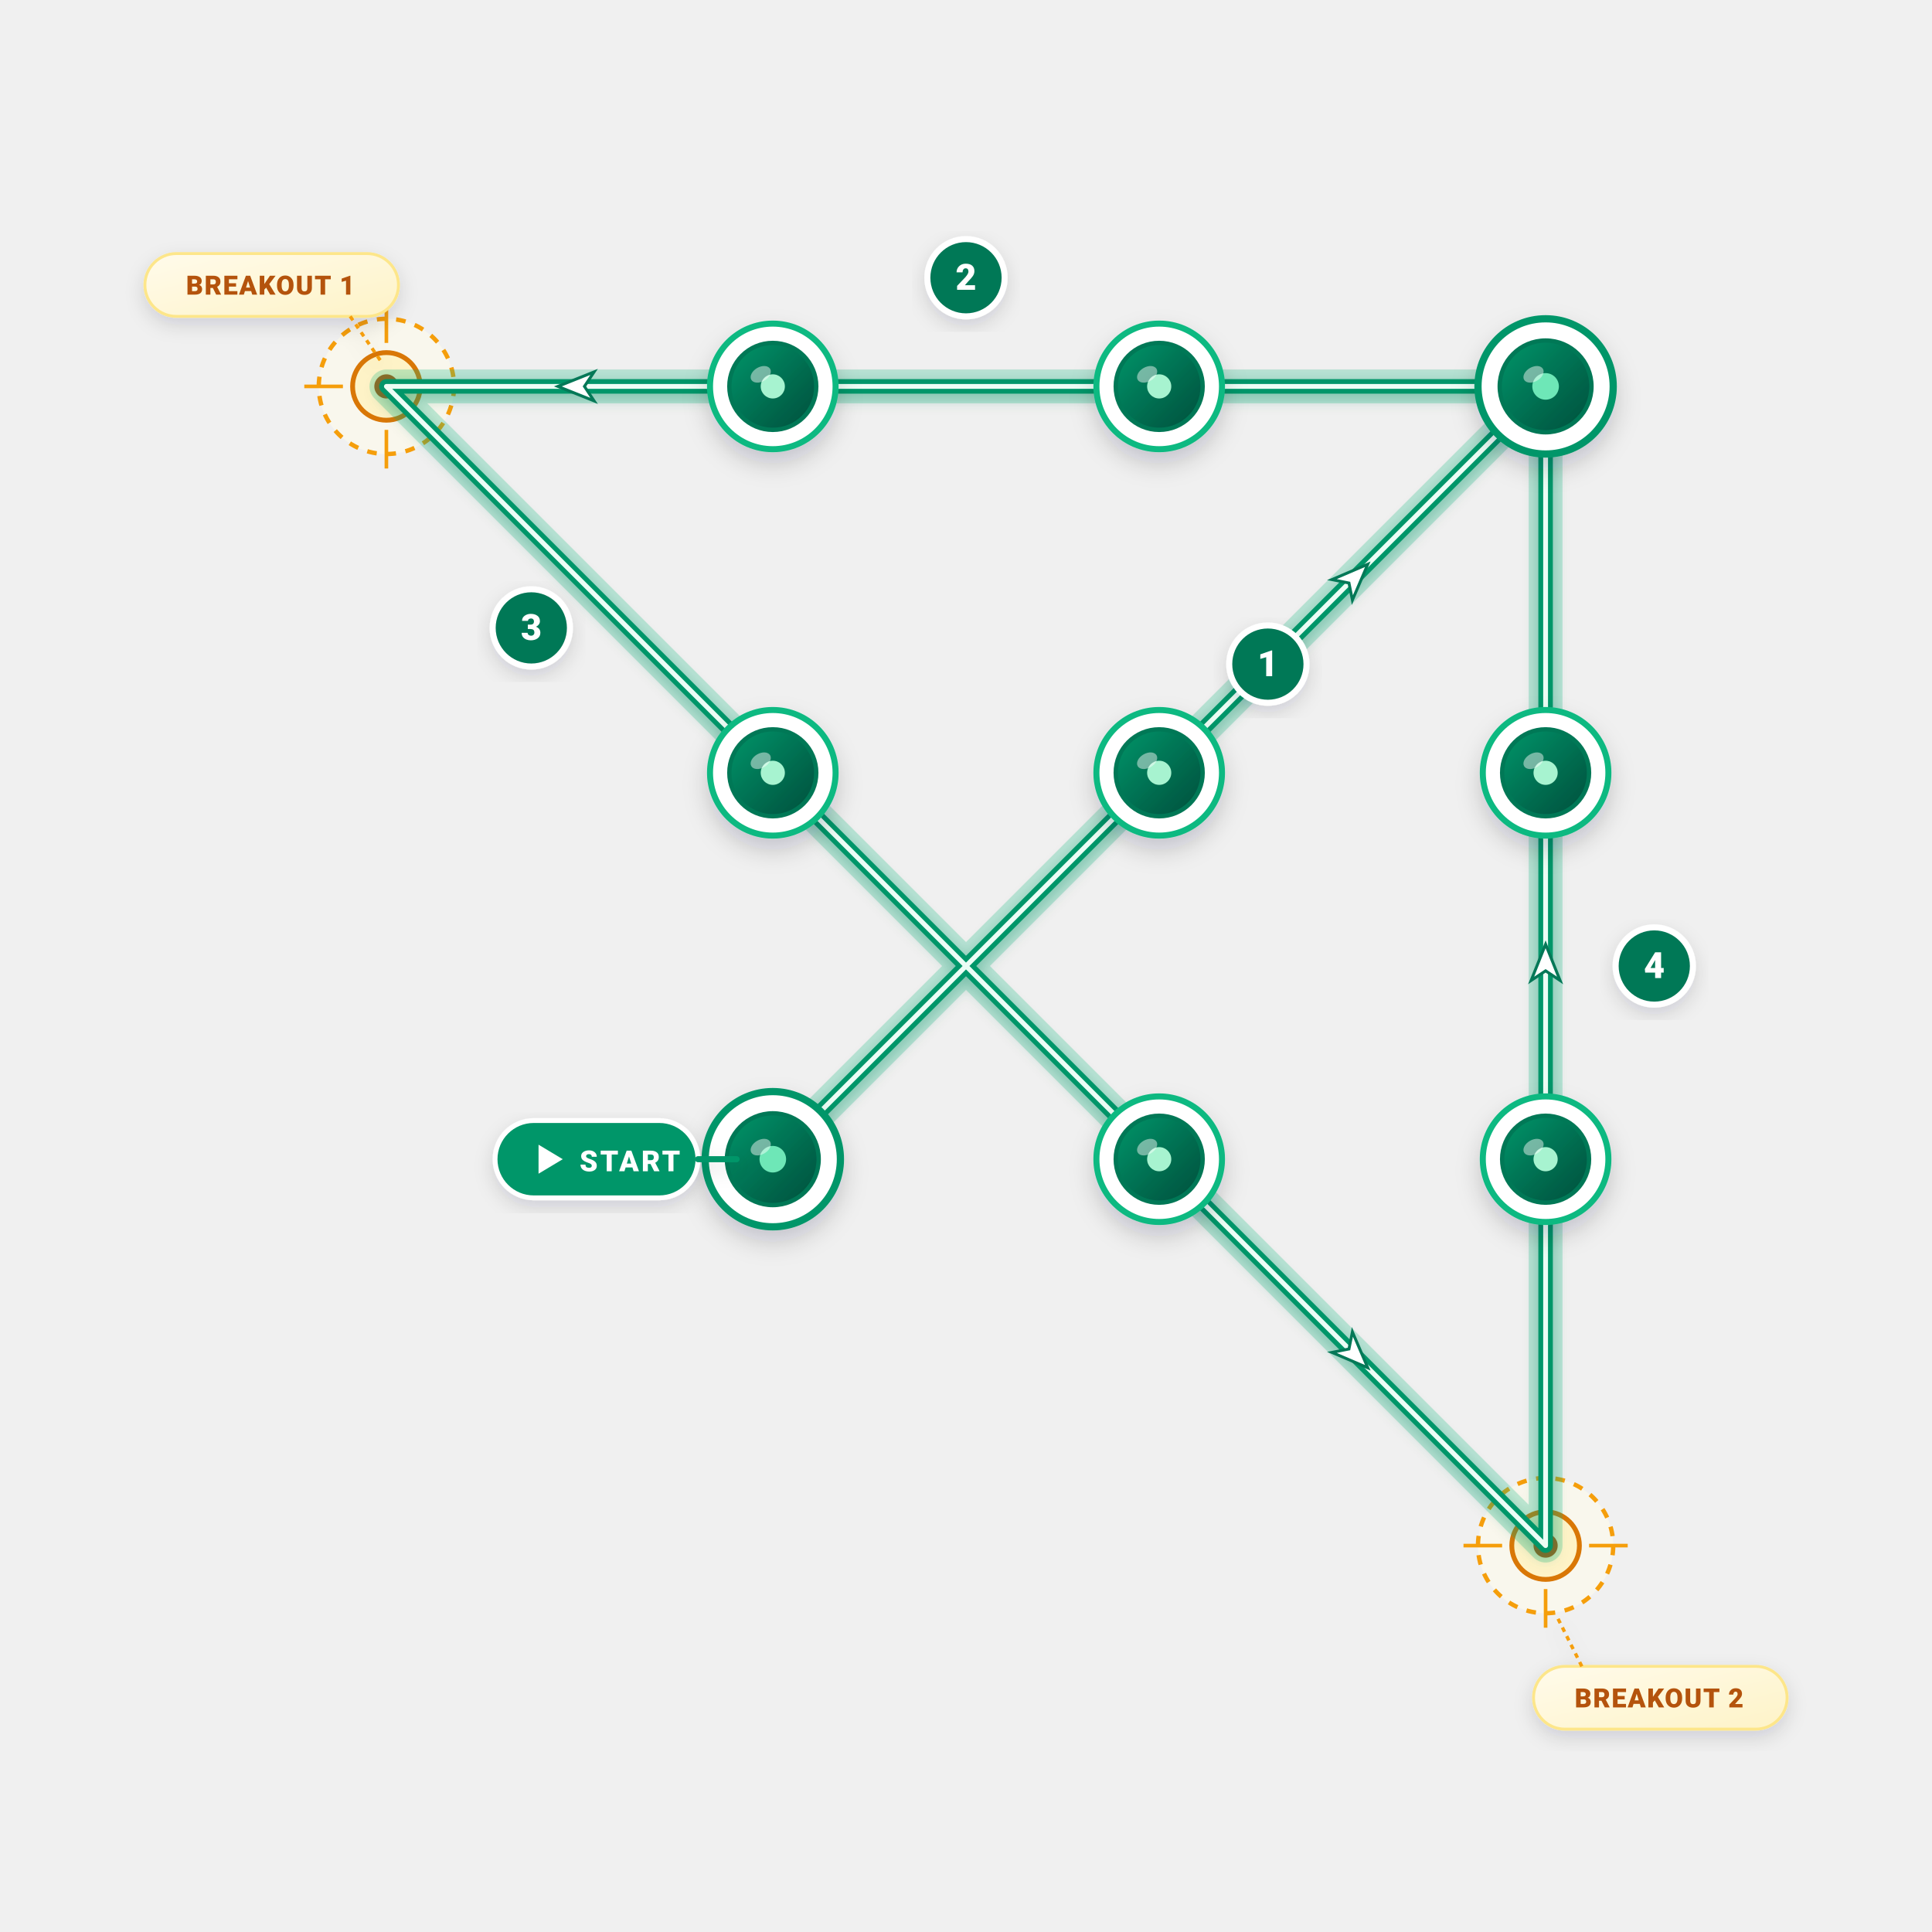
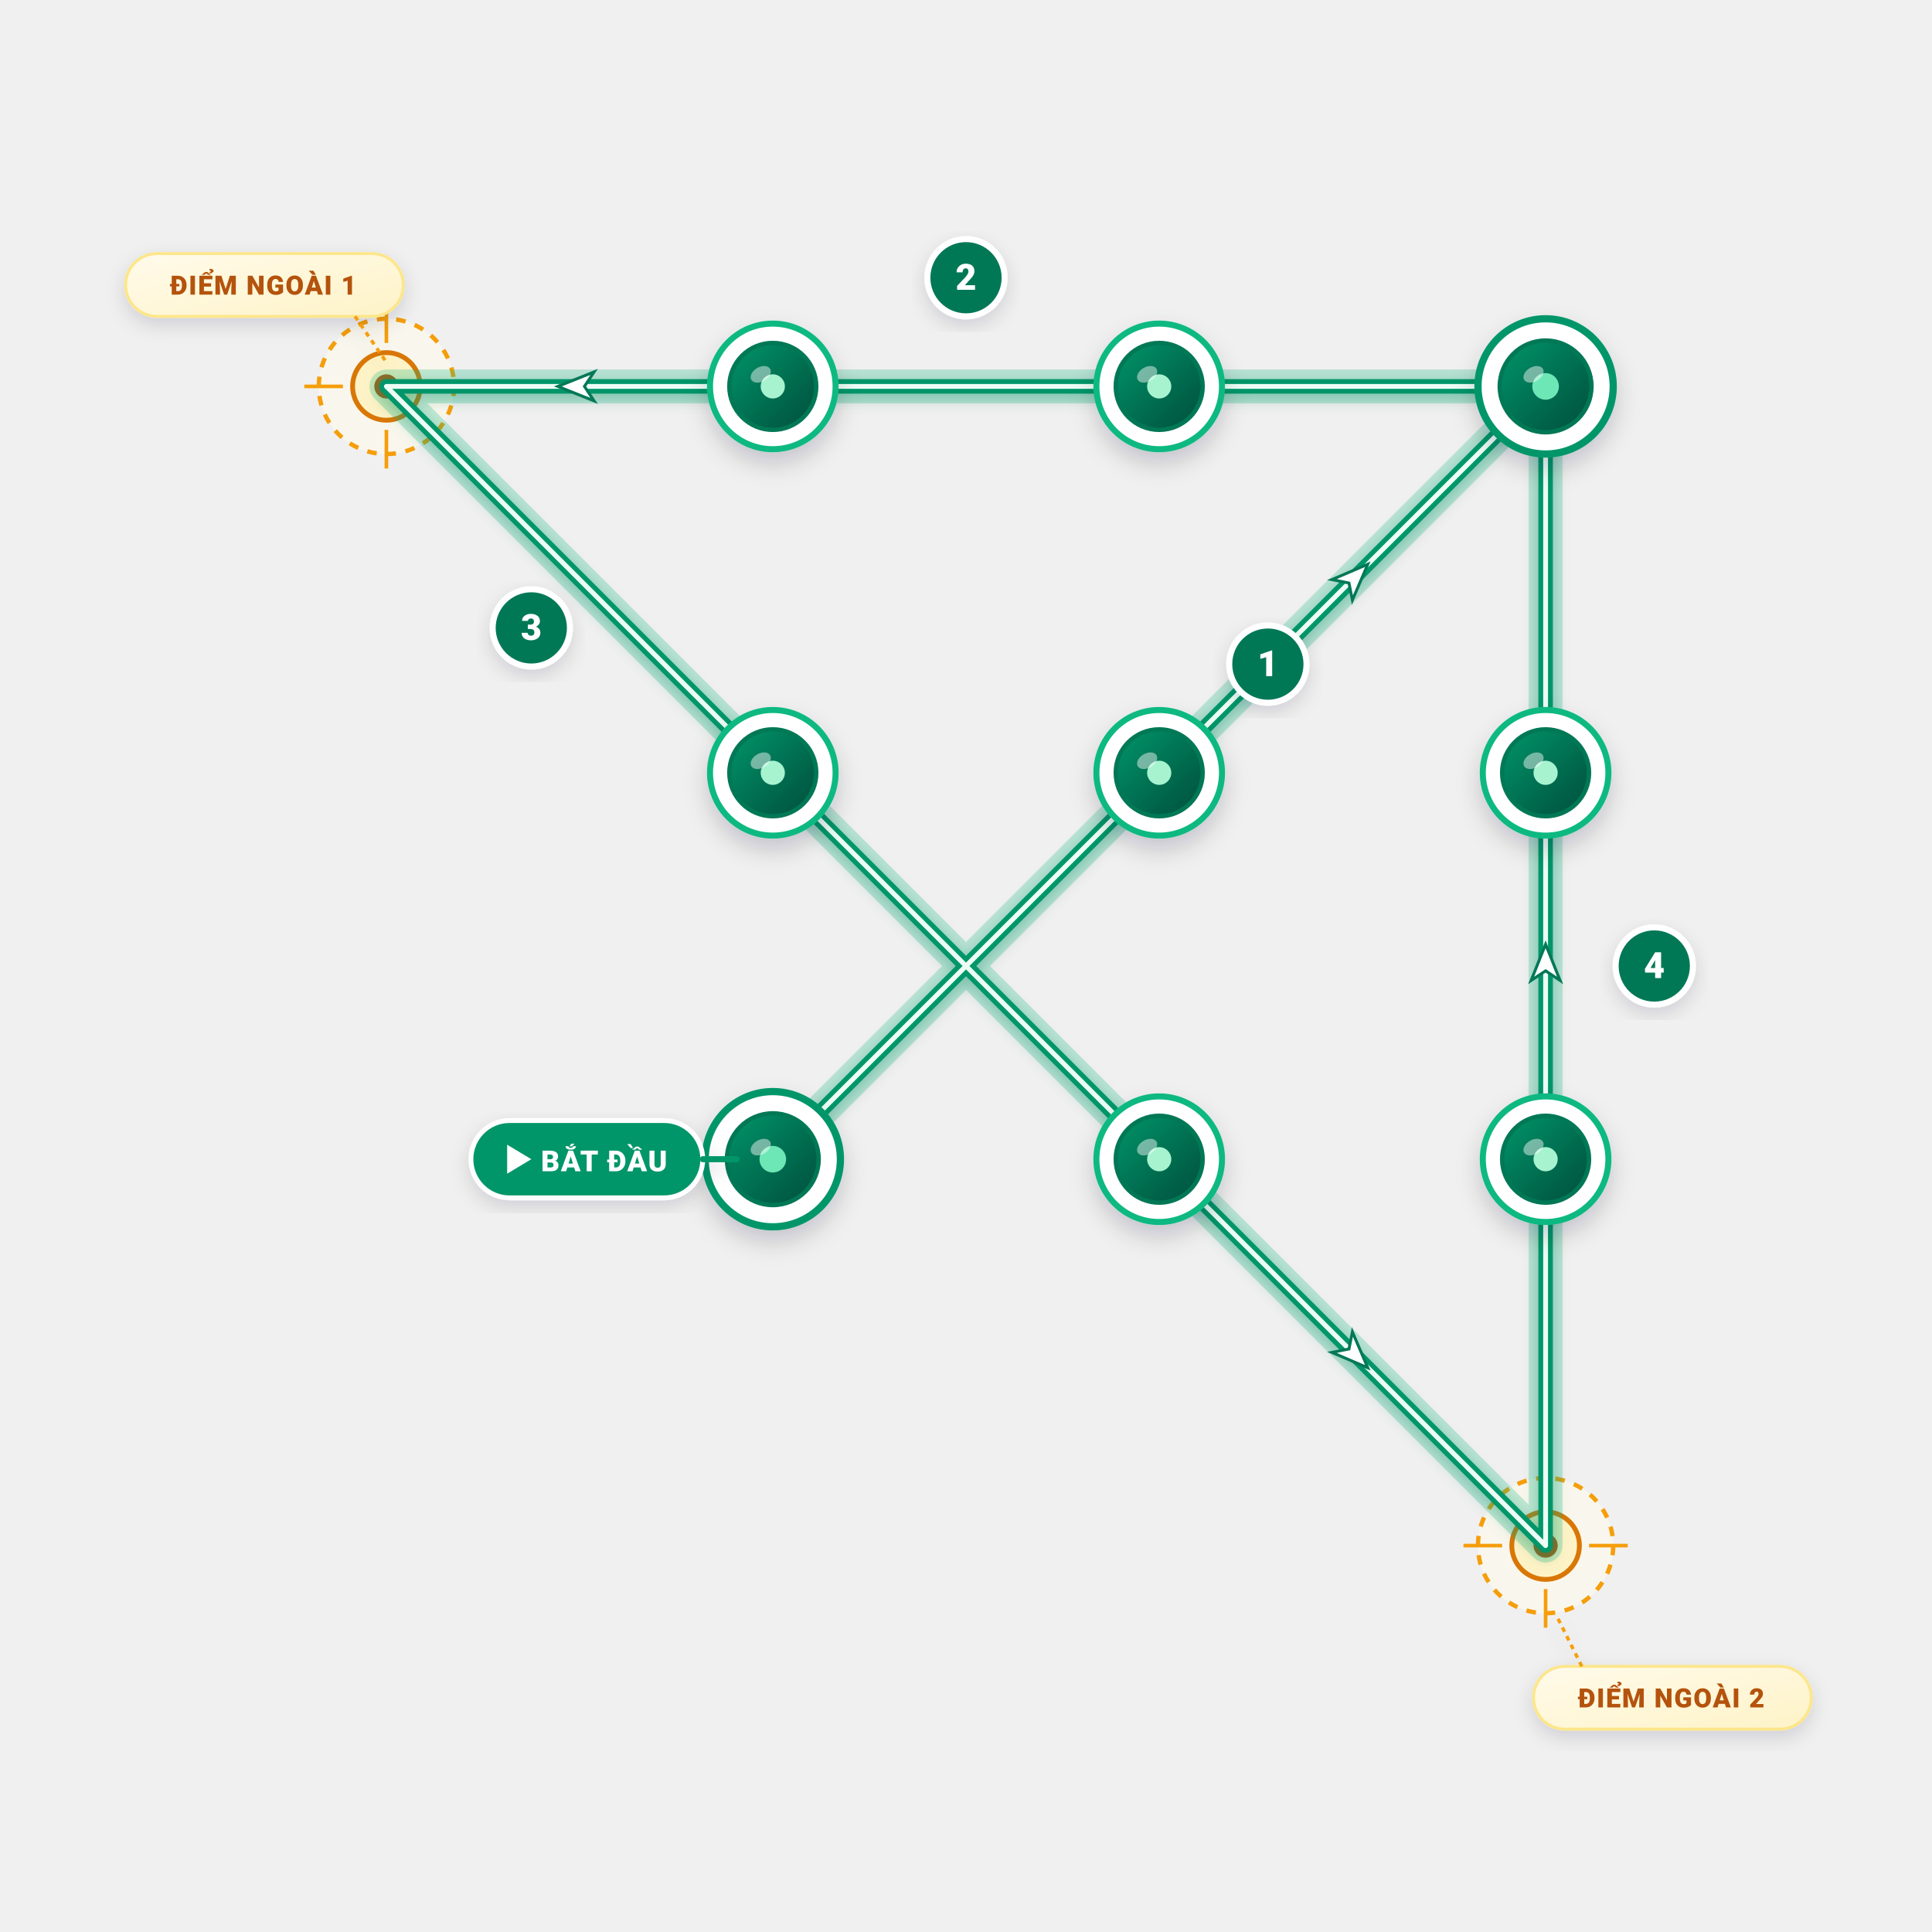
<svg xmlns="http://www.w3.org/2000/svg" viewBox="0 0 800 800" width="100%" height="100%">
  <defs>
    <filter id="node-shadow" x="-30%" y="-30%" width="160%" height="160%">
      <feDropShadow dx="0" dy="5" stdDeviation="5" flood-color="#0f172a" flood-opacity="0.18" />
    </filter>
    <filter id="badge-shadow" x="-20%" y="-20%" width="140%" height="140%">
      <feDropShadow dx="0" dy="3" stdDeviation="4" flood-color="#0f172a" flood-opacity="0.14" />
    </filter>
    <filter id="laser-glow" x="-10%" y="-10%" width="120%" height="120%" filterUnits="userSpaceOnUse">
      <feDropShadow dx="0" dy="0" stdDeviation="6" flood-color="#10b981" flood-opacity="0.65" />
      <feDropShadow dx="0" dy="2" stdDeviation="3" flood-color="#047857" flood-opacity="0.35" />
    </filter>
    <linearGradient id="emerald-dot-grad" x1="0%" y1="0%" x2="100%" y2="100%">
      <stop offset="0%" stop-color="#059669" />
      <stop offset="40%" stop-color="#047857" />
      <stop offset="100%" stop-color="#064e3b" />
    </linearGradient>
    <linearGradient id="amber-badge-grad" x1="0%" y1="0%" x2="100%" y2="100%">
      <stop offset="0%" stop-color="#fffbeb" />
      <stop offset="100%" stop-color="#fef3c7" />
    </linearGradient>
  </defs>
  <g id="breakout-vertex-1" transform="translate(160, 160)">
    <circle cx="0" cy="0" r="28" fill="#fffbeb" fill-opacity="0.6" stroke="#f59e0b" stroke-width="1.8" stroke-dasharray="4,4" />
    <circle cx="0" cy="0" r="14" fill="#fef3c7" stroke="#d97706" stroke-width="2" />
    <circle cx="0" cy="0" r="5" fill="#b45309" />
    <line x1="-34" y1="0" x2="-18" y2="0" stroke="#f59e0b" stroke-width="1.5" />
    <line x1="18" y1="0" x2="34" y2="0" stroke="#f59e0b" stroke-width="1.5" />
    <line x1="0" y1="-34" x2="0" y2="-18" stroke="#f59e0b" stroke-width="1.5" />
    <line x1="0" y1="18" x2="0" y2="34" stroke="#f59e0b" stroke-width="1.5" />
  </g>
-   <g transform="translate(60, 105)" filter="url(#badge-shadow)">
-     <rect x="0" y="0" width="105" height="26" rx="13" fill="url(#amber-badge-grad)" stroke="#fde68a" stroke-width="1.2" />
-     <text x="52" y="17" font-family="-apple-system, BlinkMacSystemFont, 'Segoe UI', Roboto, sans-serif" font-size="11" font-weight="800" fill="#b45309" letter-spacing="0.5" text-anchor="middle">BREAKOUT 1</text>
-     <line x1="85" y1="26" x2="98" y2="45" stroke="#f59e0b" stroke-width="1.4" stroke-dasharray="2,2" />
+   <g transform="translate(52, 105)" filter="url(#badge-shadow)">
+     <rect x="0" y="0" width="115" height="26" rx="13" fill="url(#amber-badge-grad)" stroke="#fde68a" stroke-width="1.2" />
+     <text x="57" y="17" font-family="-apple-system, BlinkMacSystemFont, 'Segoe UI', Roboto, sans-serif" font-size="11" font-weight="800" fill="#b45309" letter-spacing="0.5" text-anchor="middle">ĐIỂM NGOÀI 1</text>
+     <line x1="95" y1="26" x2="108" y2="45" stroke="#f59e0b" stroke-width="1.4" stroke-dasharray="2,2" />
  </g>
  <g id="breakout-vertex-2" transform="translate(640, 640)">
    <circle cx="0" cy="0" r="28" fill="#fffbeb" fill-opacity="0.6" stroke="#f59e0b" stroke-width="1.8" stroke-dasharray="4,4" />
    <circle cx="0" cy="0" r="14" fill="#fef3c7" stroke="#d97706" stroke-width="2" />
    <circle cx="0" cy="0" r="5" fill="#b45309" />
    <line x1="-34" y1="0" x2="-18" y2="0" stroke="#f59e0b" stroke-width="1.5" />
    <line x1="18" y1="0" x2="34" y2="0" stroke="#f59e0b" stroke-width="1.5" />
    <line x1="0" y1="-34" x2="0" y2="-18" stroke="#f59e0b" stroke-width="1.5" />
    <line x1="0" y1="18" x2="0" y2="34" stroke="#f59e0b" stroke-width="1.5" />
  </g>
  <g transform="translate(635, 690)" filter="url(#badge-shadow)">
-     <rect x="0" y="0" width="105" height="26" rx="13" fill="url(#amber-badge-grad)" stroke="#fde68a" stroke-width="1.2" />
-     <text x="52" y="17" font-family="-apple-system, BlinkMacSystemFont, 'Segoe UI', Roboto, sans-serif" font-size="11" font-weight="800" fill="#b45309" letter-spacing="0.5" text-anchor="middle">BREAKOUT 2</text>
+     <rect x="0" y="0" width="115" height="26" rx="13" fill="url(#amber-badge-grad)" stroke="#fde68a" stroke-width="1.2" />
+     <text x="57" y="17" font-family="-apple-system, BlinkMacSystemFont, 'Segoe UI', Roboto, sans-serif" font-size="11" font-weight="800" fill="#b45309" letter-spacing="0.5" text-anchor="middle">ĐIỂM NGOÀI 2</text>
    <line x1="20" y1="0" x2="10" y2="-20" stroke="#f59e0b" stroke-width="1.4" stroke-dasharray="2,2" />
  </g>
  <g id="solution-lines">
    <polyline points="320,480 640,160 160,160 640,640 640,160" fill="none" stroke="#10b981" stroke-width="14" stroke-opacity="0.25" stroke-linecap="round" stroke-linejoin="round" />
    <polyline points="320,480 640,160 160,160 640,640 640,160" fill="none" stroke="#059669" stroke-width="6" stroke-linecap="round" stroke-linejoin="round" filter="url(#laser-glow)" />
    <polyline points="320,480 640,160 160,160 640,640 640,160" fill="none" stroke="#ecfdf5" stroke-width="2" stroke-linecap="round" stroke-linejoin="round" />
  </g>
  <g id="stroke-arrows">
    <g transform="translate(560, 240) rotate(-45)">
      <polygon points="9,0 -6,-6 -2,0 -6,6" fill="#ffffff" stroke="#047857" stroke-width="1.2" />
    </g>
    <g transform="translate(240, 160) rotate(180)">
      <polygon points="9,0 -6,-6 -2,0 -6,6" fill="#ffffff" stroke="#047857" stroke-width="1.2" />
    </g>
    <g transform="translate(560, 560) rotate(45)">
      <polygon points="9,0 -6,-6 -2,0 -6,6" fill="#ffffff" stroke="#047857" stroke-width="1.2" />
    </g>
    <g transform="translate(640, 400) rotate(-90)">
      <polygon points="9,0 -6,-6 -2,0 -6,6" fill="#ffffff" stroke="#047857" stroke-width="1.2" />
    </g>
  </g>
  <g id="nine-dots-activated" filter="url(#node-shadow)">
    <g transform="translate(320, 160)">
      <circle cx="0" cy="0" r="26" fill="#ffffff" stroke="#10b981" stroke-width="2.5" />
      <circle cx="0" cy="0" r="18" fill="url(#emerald-dot-grad)" stroke="#047857" stroke-width="1.8" />
      <circle cx="0" cy="0" r="5" fill="#a7f3d0" />
      <ellipse cx="-5" cy="-5" rx="4.5" ry="3" fill="#ffffff" opacity="0.45" transform="rotate(-30, -5, -5)" />
    </g>
    <g transform="translate(480, 160)">
      <circle cx="0" cy="0" r="26" fill="#ffffff" stroke="#10b981" stroke-width="2.5" />
      <circle cx="0" cy="0" r="18" fill="url(#emerald-dot-grad)" stroke="#047857" stroke-width="1.8" />
      <circle cx="0" cy="0" r="5" fill="#a7f3d0" />
      <ellipse cx="-5" cy="-5" rx="4.5" ry="3" fill="#ffffff" opacity="0.45" transform="rotate(-30, -5, -5)" />
    </g>
    <g transform="translate(640, 160)">
      <circle cx="0" cy="0" r="28" fill="#ffffff" stroke="#059669" stroke-width="3" />
      <circle cx="0" cy="0" r="19" fill="url(#emerald-dot-grad)" stroke="#047857" stroke-width="1.8" />
      <circle cx="0" cy="0" r="5.5" fill="#6ee7b7" />
      <ellipse cx="-5" cy="-5" rx="4.5" ry="3" fill="#ffffff" opacity="0.45" transform="rotate(-30, -5, -5)" />
    </g>
    <g transform="translate(320, 320)">
      <circle cx="0" cy="0" r="26" fill="#ffffff" stroke="#10b981" stroke-width="2.5" />
      <circle cx="0" cy="0" r="18" fill="url(#emerald-dot-grad)" stroke="#047857" stroke-width="1.8" />
      <circle cx="0" cy="0" r="5" fill="#a7f3d0" />
      <ellipse cx="-5" cy="-5" rx="4.5" ry="3" fill="#ffffff" opacity="0.45" transform="rotate(-30, -5, -5)" />
    </g>
    <g transform="translate(480, 320)">
      <circle cx="0" cy="0" r="26" fill="#ffffff" stroke="#10b981" stroke-width="2.5" />
      <circle cx="0" cy="0" r="18" fill="url(#emerald-dot-grad)" stroke="#047857" stroke-width="1.8" />
      <circle cx="0" cy="0" r="5" fill="#a7f3d0" />
      <ellipse cx="-5" cy="-5" rx="4.5" ry="3" fill="#ffffff" opacity="0.45" transform="rotate(-30, -5, -5)" />
    </g>
    <g transform="translate(640, 320)">
      <circle cx="0" cy="0" r="26" fill="#ffffff" stroke="#10b981" stroke-width="2.5" />
      <circle cx="0" cy="0" r="18" fill="url(#emerald-dot-grad)" stroke="#047857" stroke-width="1.8" />
      <circle cx="0" cy="0" r="5" fill="#a7f3d0" />
      <ellipse cx="-5" cy="-5" rx="4.5" ry="3" fill="#ffffff" opacity="0.45" transform="rotate(-30, -5, -5)" />
    </g>
    <g transform="translate(320, 480)">
      <circle cx="0" cy="0" r="28" fill="#ffffff" stroke="#059669" stroke-width="3" />
      <circle cx="0" cy="0" r="19" fill="url(#emerald-dot-grad)" stroke="#047857" stroke-width="1.8" />
      <circle cx="0" cy="0" r="5.5" fill="#6ee7b7" />
      <ellipse cx="-5" cy="-5" rx="4.5" ry="3" fill="#ffffff" opacity="0.45" transform="rotate(-30, -5, -5)" />
    </g>
    <g transform="translate(480, 480)">
      <circle cx="0" cy="0" r="26" fill="#ffffff" stroke="#10b981" stroke-width="2.5" />
      <circle cx="0" cy="0" r="18" fill="url(#emerald-dot-grad)" stroke="#047857" stroke-width="1.8" />
      <circle cx="0" cy="0" r="5" fill="#a7f3d0" />
      <ellipse cx="-5" cy="-5" rx="4.5" ry="3" fill="#ffffff" opacity="0.45" transform="rotate(-30, -5, -5)" />
    </g>
    <g transform="translate(640, 480)">
      <circle cx="0" cy="0" r="26" fill="#ffffff" stroke="#10b981" stroke-width="2.5" />
      <circle cx="0" cy="0" r="18" fill="url(#emerald-dot-grad)" stroke="#047857" stroke-width="1.8" />
      <circle cx="0" cy="0" r="5" fill="#a7f3d0" />
      <ellipse cx="-5" cy="-5" rx="4.5" ry="3" fill="#ffffff" opacity="0.45" transform="rotate(-30, -5, -5)" />
    </g>
  </g>
-   <g transform="translate(205, 464)" filter="url(#badge-shadow)">
-     <rect x="0" y="0" width="84" height="32" rx="16" fill="#059669" stroke="#ffffff" stroke-width="2" />
-     <polygon points="18,10 18,22 28,16" fill="#ffffff" />
-     <text x="35" y="21" font-family="-apple-system, BlinkMacSystemFont, 'Segoe UI', Roboto, sans-serif" font-size="12" font-weight="800" fill="#ffffff" letter-spacing="1">START</text>
-     <line x1="84" y1="16" x2="100" y2="16" stroke="#059669" stroke-width="2.5" stroke-linecap="round" />
+   <g transform="translate(195, 464)" filter="url(#badge-shadow)">
+     <rect x="0" y="0" width="96" height="32" rx="16" fill="#059669" stroke="#ffffff" stroke-width="2" />
+     <polygon points="15,10 15,22 25,16" fill="#ffffff" />
+     <text x="29" y="21" font-family="-apple-system, BlinkMacSystemFont, 'Segoe UI', Roboto, sans-serif" font-size="12" font-weight="800" fill="#ffffff" letter-spacing="0.5">BẮT ĐẦU</text>
+     <line x1="96" y1="16" x2="110" y2="16" stroke="#059669" stroke-width="2.5" stroke-linecap="round" />
  </g>
  <g transform="translate(525, 275)" filter="url(#badge-shadow)">
    <circle cx="0" cy="0" r="16" fill="#047857" stroke="#ffffff" stroke-width="2.5" />
    <text x="0" y="5" font-family="-apple-system, BlinkMacSystemFont, 'Segoe UI', Roboto, sans-serif" font-size="15" font-weight="800" fill="#ffffff" text-anchor="middle">1</text>
  </g>
  <g transform="translate(400, 115)" filter="url(#badge-shadow)">
    <circle cx="0" cy="0" r="16" fill="#047857" stroke="#ffffff" stroke-width="2.5" />
    <text x="0" y="5" font-family="-apple-system, BlinkMacSystemFont, 'Segoe UI', Roboto, sans-serif" font-size="15" font-weight="800" fill="#ffffff" text-anchor="middle">2</text>
  </g>
  <g transform="translate(220, 260)" filter="url(#badge-shadow)">
    <circle cx="0" cy="0" r="16" fill="#047857" stroke="#ffffff" stroke-width="2.5" />
    <text x="0" y="5" font-family="-apple-system, BlinkMacSystemFont, 'Segoe UI', Roboto, sans-serif" font-size="15" font-weight="800" fill="#ffffff" text-anchor="middle">3</text>
  </g>
  <g transform="translate(685, 400)" filter="url(#badge-shadow)">
    <circle cx="0" cy="0" r="16" fill="#047857" stroke="#ffffff" stroke-width="2.5" />
    <text x="0" y="5" font-family="-apple-system, BlinkMacSystemFont, 'Segoe UI', Roboto, sans-serif" font-size="15" font-weight="800" fill="#ffffff" text-anchor="middle">4</text>
  </g>
</svg>
